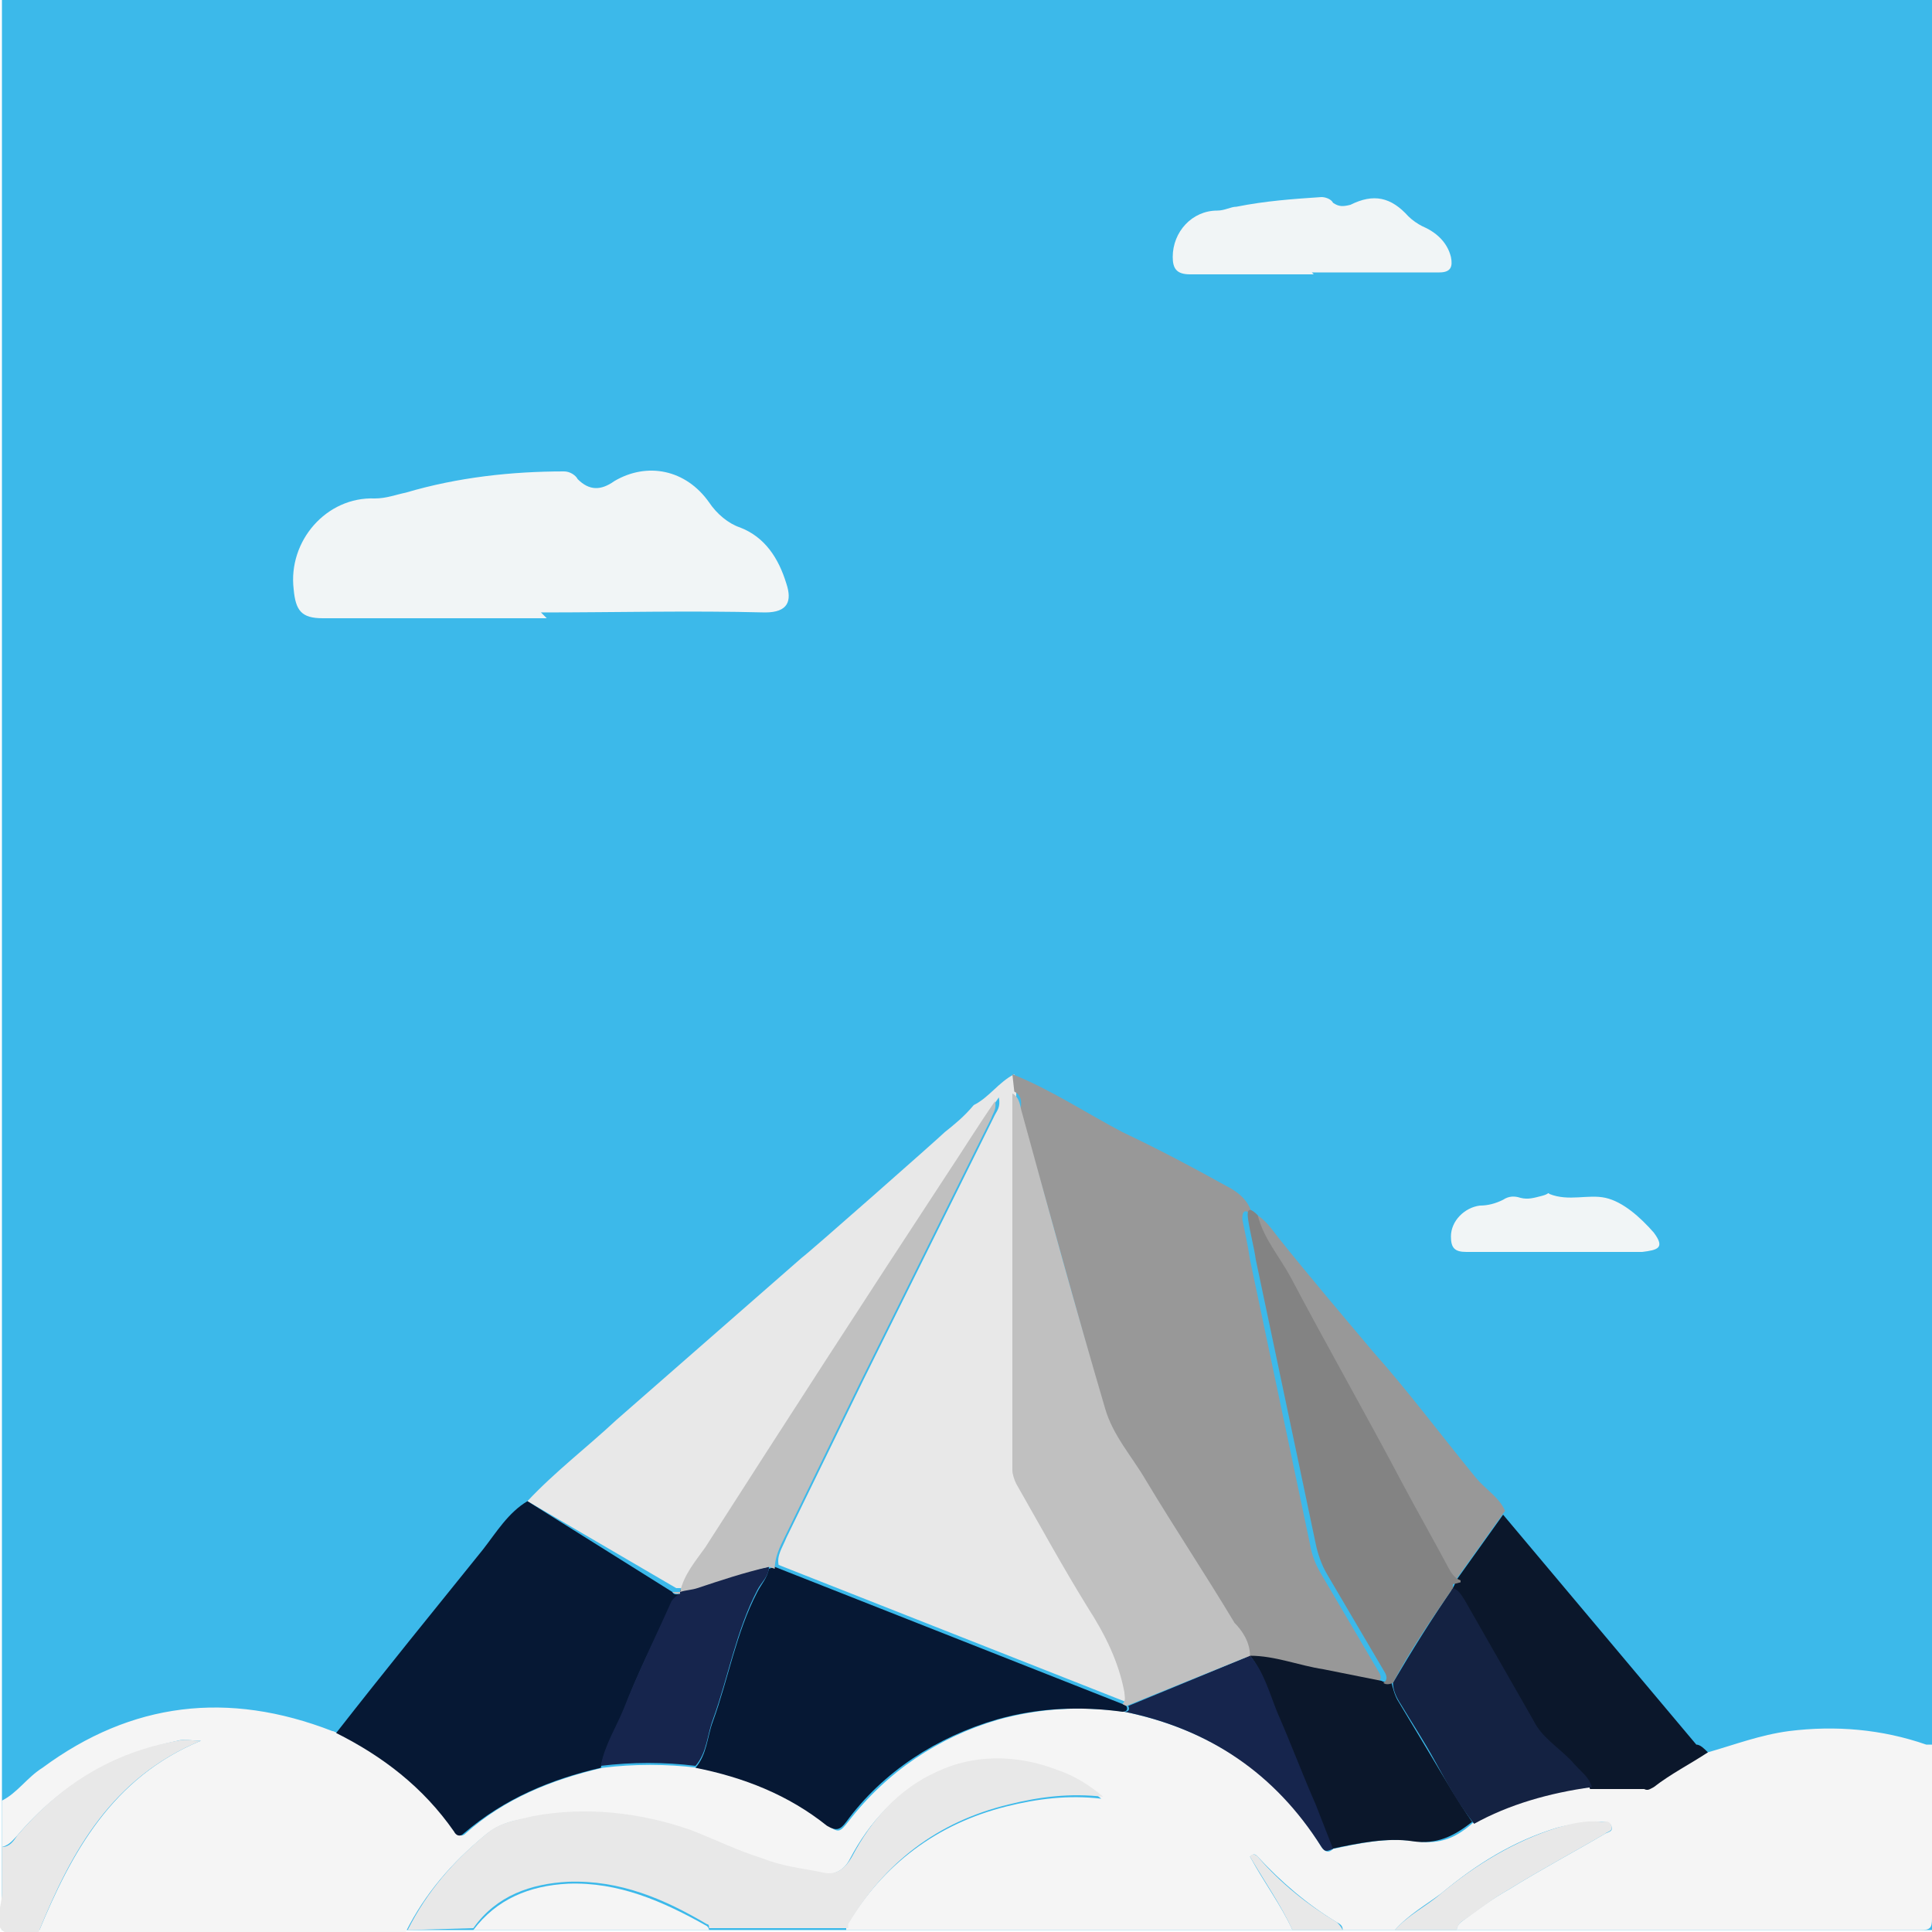
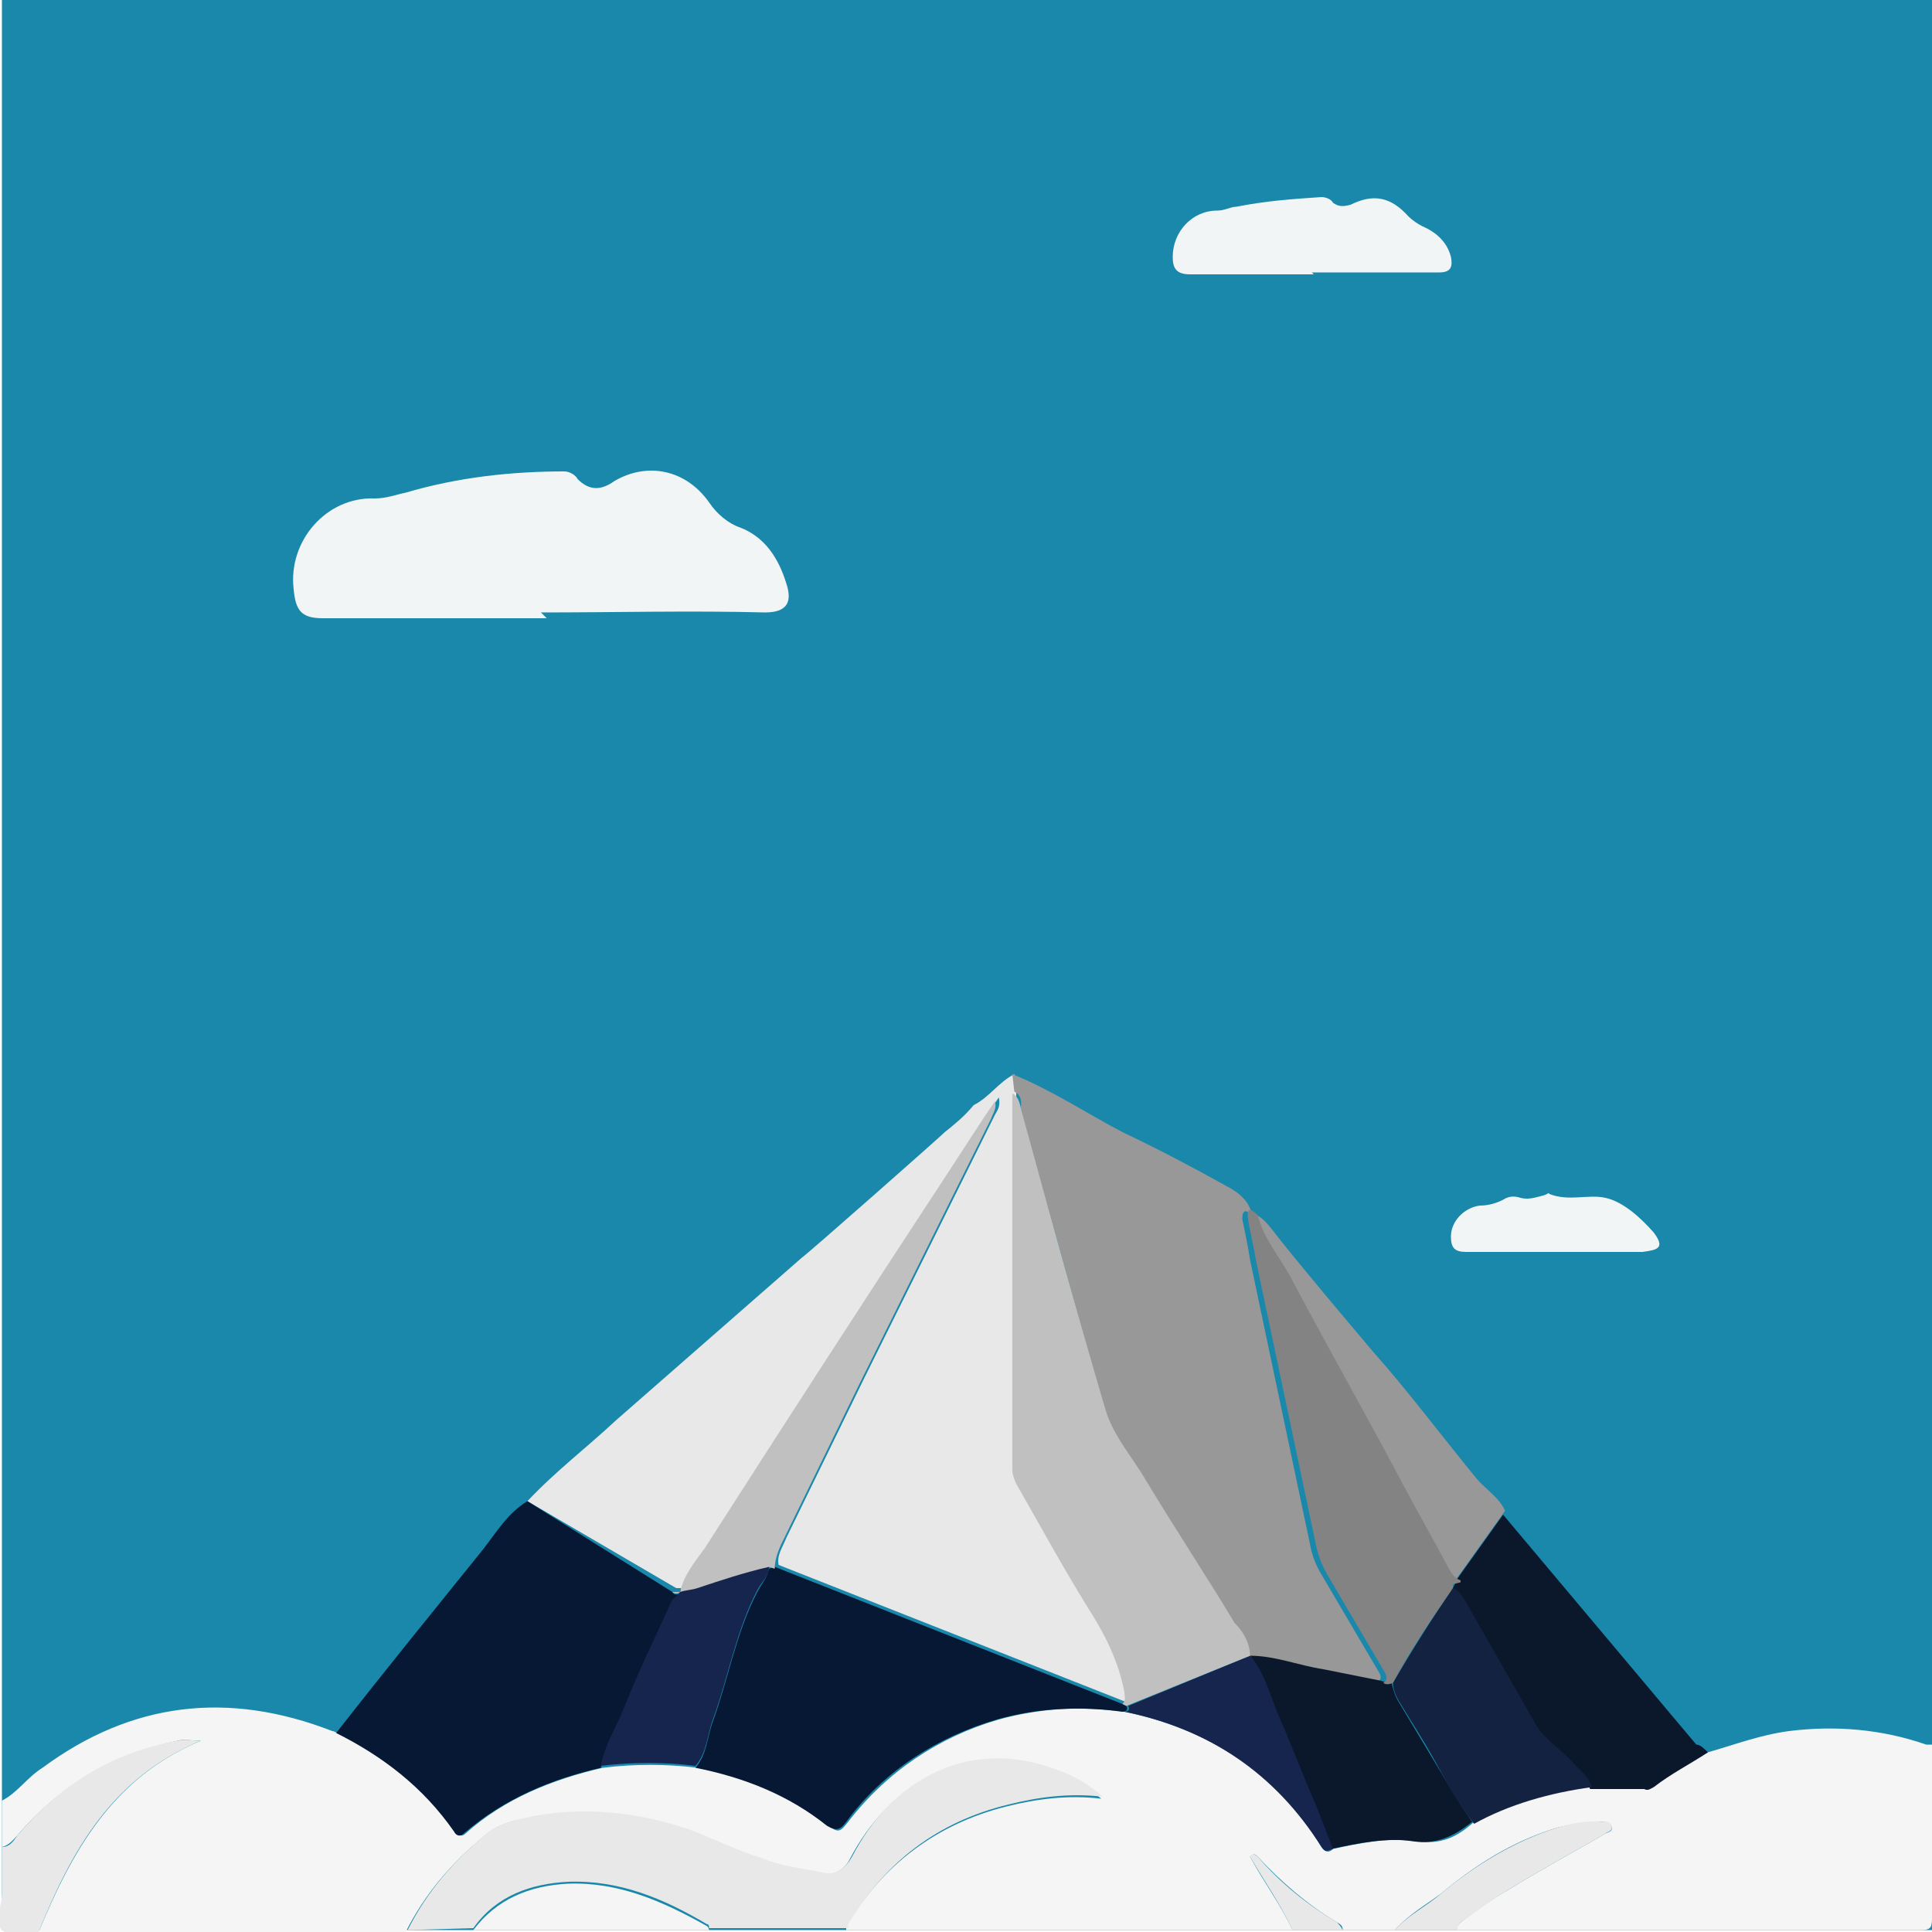
<svg xmlns="http://www.w3.org/2000/svg" version="1.1" id="Layer_1" x="0px" y="0px" viewBox="0 0 100 100" style="enable-background:new 0 0 100 100;" xml:space="preserve">
  <style type="text/css">
- 	.st0{fill:#3CB9EA;}
+ 	.st0{fill:#1A88AA;}
	.st1{fill:#F5F5F5;}
	.st2{fill:#E8E8E8;}
	.st3{fill:#989898;}
	.st4{fill:#061834;}
	.st5{fill:#0B172B;}
	.st6{fill:#F1F5F6;}
	.st7{fill:#142242;}
	.st8{fill:#16254D;}
	.st9{fill:#C0C0C0;}
	.st10{fill:#838383;}
</style>
  <rect x="0.1" class="st0" width="99.9" height="99.9" />
  <g>
-     <path class="st1" d="M88.4,90.7c1.4-0.4,2.7-0.9,4.2-1.1c2.4-0.3,4.8-0.1,7.1,0.7c0.1,0,0.2,0,0.3,0c0,3,0,6,0,9   c0,0.5-0.1,0.6-0.6,0.6h-24c0-0.2,0.1-0.3,0.2-0.4c0.8-0.6,1.6-1.2,2.5-1.7c1.6-1,3.3-1.9,5-2.9c0.2-0.1,0.4-0.1,0.3-0.4   c-0.1-0.2-0.3-0.2-0.5-0.2c-0.8,0-1.5,0.1-2.3,0.3c-2.3,0.7-4.2,1.9-6,3.4c-0.8,0.6-1.7,1.1-2.4,1.9h-2.7c0-0.2-0.1-0.3-0.3-0.4   c-1.5-0.9-2.9-2.1-4.1-3.4c-0.1-0.1-0.2-0.2-0.4,0c0.7,1.3,1.6,2.5,2.2,3.8H43.8c0-0.1,0-0.1,0-0.2c1.9-3.2,4.7-5.3,8.3-6.2   c1.6-0.4,3.2-0.6,4.9-0.4c-0.7-0.6-1.5-1.1-2.4-1.4c-2.1-0.8-4.2-0.9-6.2,0.1c-2,1-3.4,2.5-4.4,4.4c-0.3,0.6-0.8,0.9-1.6,0.8   c-1-0.2-2-0.4-3-0.7c-1.3-0.5-2.5-1.1-3.8-1.5c-2.6-0.9-5.4-1.2-8.1-0.7c-0.9,0.1-1.7,0.3-2.4,0.9c-1.7,1.4-3.1,3-4.1,5H2   c1.7-4.1,3.8-8,8.4-9.9c-0.5,0-0.9-0.1-1.2,0c-3.3,0.7-6.1,2.3-8.3,4.9c-0.2,0.2-0.4,0.5-0.8,0.6v-2.4c0.8-0.4,1.3-1.2,2.1-1.7   c4.6-3.4,9.6-4,15-1.9c0.1,0,0.2,0.1,0.3,0.1c2.4,1.2,4.5,2.9,6.1,5.1c0.1,0.2,0.3,0.3,0.5,0.1c2-1.8,4.5-2.8,7.1-3.4   c1.6-0.2,3.3-0.2,4.9,0c2.5,0.5,4.8,1.4,6.8,3c0.5,0.4,0.6,0.3,1-0.2c2-2.6,4.7-4.4,7.8-5.3c2.2-0.6,4.3-0.7,6.5-0.4   c4.4,0.9,7.9,3.2,10.2,7c0.2,0.3,0.4,0.3,0.6,0.1c1.4-0.3,2.8-0.6,4.2-0.4c1.4,0.2,2.2-0.2,3.1-1c1.9-1,3.9-1.6,6-1.8l2.8,0   c0.2,0,0.4,0,0.5-0.1C86.4,91.7,87.4,91.3,88.4,90.7z" />
+     <path class="st1" d="M88.4,90.7c1.4-0.4,2.7-0.9,4.2-1.1c2.4-0.3,4.8-0.1,7.1,0.7c0.1,0,0.2,0,0.3,0c0,3,0,6,0,9   c0,0.5-0.1,0.6-0.6,0.6h-24c0-0.2,0.1-0.3,0.2-0.4c0.8-0.6,1.6-1.2,2.5-1.7c1.6-1,3.3-1.9,5-2.9c0.2-0.1,0.4-0.1,0.3-0.4   c-0.1-0.2-0.3-0.2-0.5-0.2c-0.8,0-1.5,0.1-2.3,0.3c-2.3,0.7-4.2,1.9-6,3.4c-0.8,0.6-1.7,1.1-2.4,1.9h-2.7c0-0.2-0.1-0.3-0.3-0.4   c-1.5-0.9-2.9-2.1-4.1-3.4c-0.1-0.1-0.2-0.2-0.4,0c0.7,1.3,1.6,2.5,2.2,3.8H43.8c0-0.1,0-0.1,0-0.2c1.9-3.2,4.7-5.3,8.3-6.2   c1.6-0.4,3.2-0.6,4.9-0.4c-0.7-0.6-1.5-1.1-2.4-1.4c-2.1-0.8-4.2-0.9-6.2,0.1S45,94.3,44,96.2c-0.3,0.6-0.8,0.9-1.6,0.8   c-1-0.2-2-0.4-3-0.7c-1.3-0.5-2.5-1.1-3.8-1.5c-2.6-0.9-5.4-1.2-8.1-0.7c-0.9,0.1-1.7,0.3-2.4,0.9c-1.7,1.4-3.1,3-4.1,5H2   c1.7-4.1,3.8-8,8.4-9.9c-0.5,0-0.9-0.1-1.2,0c-3.3,0.7-6.1,2.3-8.3,4.9c-0.2,0.2-0.4,0.5-0.8,0.6v-2.4c0.8-0.4,1.3-1.2,2.1-1.7   c4.6-3.4,9.6-4,15-1.9c0.1,0,0.2,0.1,0.3,0.1c2.4,1.2,4.5,2.9,6.1,5.1c0.1,0.2,0.3,0.3,0.5,0.1c2-1.8,4.5-2.8,7.1-3.4   c1.6-0.2,3.3-0.2,4.9,0c2.5,0.5,4.8,1.4,6.8,3c0.5,0.4,0.6,0.3,1-0.2c2-2.6,4.7-4.4,7.8-5.3c2.2-0.6,4.3-0.7,6.5-0.4   c4.4,0.9,7.9,3.2,10.2,7c0.2,0.3,0.4,0.3,0.6,0.1c1.4-0.3,2.8-0.6,4.2-0.4c1.4,0.2,2.2-0.2,3.1-1c1.9-1,3.9-1.6,6-1.8h2.8   c0.2,0,0.4,0,0.5-0.1C86.4,91.7,87.4,91.3,88.4,90.7z" />
    <path class="st2" d="M21.1,99.9c1-2,2.4-3.6,4.1-5c0.7-0.6,1.6-0.7,2.4-0.9c2.7-0.5,5.5-0.2,8.1,0.7c1.3,0.5,2.5,1.1,3.8,1.5   c1,0.4,2,0.5,3,0.7c0.7,0.2,1.2-0.1,1.6-0.8c1-1.9,2.4-3.5,4.4-4.4c1.9-0.9,4.1-0.9,6.2-0.1c0.9,0.3,1.7,0.8,2.4,1.4   c-1.7-0.2-3.3,0-4.9,0.4c-3.7,0.9-6.4,3-8.3,6.2c0,0.1,0,0.1,0,0.2h-7.2c0-0.1,0-0.2-0.1-0.2c-2.2-1.3-4.5-2.3-7.2-2.2   c-1.9,0.1-3.7,0.7-4.9,2.4L21.1,99.9z" />
-     <path class="st2" d="M0.1,95.6c0.4,0,0.6-0.3,0.8-0.6c2.2-2.6,4.9-4.3,8.3-4.9c0.4-0.1,0.7,0,1.2,0c-4.6,1.9-6.7,5.7-8.4,9.9   c-0.6,0-1.5,0.3-1.9-0.1S0.1,98.6,0.1,98L0.1,95.6z" />
+     <path class="st2" d="M0.1,95.6c0.4,0,0.6-0.3,0.8-0.6c2.2-2.6,4.9-4.3,8.3-4.9c0.4-0.1,0.7,0,1.2,0C5.8,92,3.7,95.8,2,100   c-0.6,0-1.5,0.3-1.9-0.1s0-1.3,0-1.9V95.6z" />
    <path class="st1" d="M24.5,99.9c1.2-1.6,2.9-2.3,4.9-2.4c2.6-0.1,4.9,0.9,7.2,2.2c0,0,0.1,0.1,0.1,0.2L24.5,99.9z" />
-     <path class="st2" d="M72.2,99.9c0.7-0.8,1.6-1.2,2.4-1.9c1.8-1.5,3.8-2.7,6-3.4c0.7-0.2,1.5-0.4,2.3-0.3c0.2,0,0.4-0.1,0.5,0.2   s-0.2,0.3-0.3,0.4c-1.7,1-3.4,1.9-5,2.9c-0.9,0.5-1.6,1.1-2.5,1.7c-0.1,0.1-0.2,0.3-0.2,0.4H72.2z" />
-     <path class="st2" d="M66.9,99.9c-0.6-1.3-1.5-2.6-2.2-3.8c0.1-0.2,0.3-0.1,0.4,0c1.2,1.4,2.6,2.5,4.1,3.4c0.1,0.1,0.2,0.2,0.3,0.4   L66.9,99.9z" />
-     <path class="st2" d="M27.3,77.7c1.4-1.5,3.1-2.8,4.6-4.2c3.2-2.8,6.4-5.6,9.6-8.4c0.3-0.2,7.1-6.2,7.4-6.5c0.5-0.4,1-0.8,1.5-1.4   c0.8-0.4,1.3-1.2,2.1-1.6l0.1,0.9c0,0.2,0,0.3,0,0.5c0,6.4,0,12.7,0,19c0,0.3,0.1,0.5,0.2,0.7c1.2,2.1,2.4,4.3,3.7,6.4   c0.8,1.4,1.5,2.8,1.9,4.4c0,0.2,0.2,0.4-0.1,0.6l-18-7.1c-0.1-0.5,0.2-0.9,0.4-1.4l4-8.2l6.8-13.7c0.1-0.2,0.3-0.4,0.2-0.9   c-0.9,1.3-1.7,2.6-2.5,3.8c-4.2,6.4-8.3,12.8-12.5,19.3c-0.5,0.7-1.1,1.4-1.3,2.3l0,0l-0.4,0L27.3,77.7z" />
-     <path class="st3" d="M52.5,56.5l-0.1-0.9c2,0.8,3.8,2,5.7,3c1.9,0.9,3.6,1.8,5.4,2.8c0.6,0.3,1.2,0.8,1.3,1.5l0,0   c-0.3-0.3-0.5-0.3-0.5,0.2c0.1,0.5,0.3,1.4,0.4,2.1l3.1,14.7c0.1,0.6,0.3,1.1,0.6,1.6c1,1.7,2,3.4,3,5.1c0.1,0.2,0.1,0.3-0.1,0.5   c-1-0.2-2-0.4-3-0.6c-1.3-0.2-2.5-0.7-3.8-0.7c0,0,0-0.1,0-0.1c0-0.7-0.4-1.3-0.7-1.8c-1.5-2.5-3.1-4.9-4.6-7.4   c-0.7-1.2-1.7-2.3-2.1-3.7c-1.4-5.1-2.8-10.2-4.3-15.3C52.9,57.1,52.9,56.7,52.5,56.5z" />
+     <path class="st2" d="M72.2,99.9c0.7-0.8,1.6-1.2,2.4-1.9c1.8-1.5,3.8-2.7,6-3.4c0.7-0.2,1.5-0.4,2.3-0.3c0.2,0,0.4-0.1,0.5,0.2   s-0.2,0.3-0.3,0.4c-1.7,1-3.4,1.9-5,2.9c-0.9,0.5-1.6,1.1-2.5,1.7c-0.1,0.1-0.2,0.3-0.2,0.4C75.4,99.9,72.2,99.9,72.2,99.9z" />
+     <path class="st2" d="M66.9,99.9c-0.6-1.3-1.5-2.6-2.2-3.8c0.1-0.2,0.3-0.1,0.4,0c1.2,1.4,2.6,2.5,4.1,3.4c0.1,0.1,0.2,0.2,0.3,0.4   H66.9z" />
+     <path class="st2" d="M27.3,77.7c1.4-1.5,3.1-2.8,4.6-4.2c3.2-2.8,6.4-5.6,9.6-8.4c0.3-0.2,7.1-6.2,7.4-6.5c0.5-0.4,1-0.8,1.5-1.4   c0.8-0.4,1.3-1.2,2.1-1.6l0.1,0.9c0,0.2,0,0.3,0,0.5c0,6.4,0,12.7,0,19c0,0.3,0.1,0.5,0.2,0.7c1.2,2.1,2.4,4.3,3.7,6.4   c0.8,1.4,1.5,2.8,1.9,4.4c0,0.2,0.2,0.4-0.1,0.6l-18-7.1c-0.1-0.5,0.2-0.9,0.4-1.4l4-8.2l6.8-13.7c0.1-0.2,0.3-0.4,0.2-0.9   c-0.9,1.3-1.7,2.6-2.5,3.8C45,67,40.9,73.4,36.7,79.9c-0.5,0.7-1.1,1.4-1.3,2.3l0,0H35L27.3,77.7z" />
+     <path class="st3" d="M52.5,56.5l-0.1-0.9c2,0.8,3.8,2,5.7,3c1.9,0.9,3.6,1.8,5.4,2.8c0.6,0.3,1.2,0.8,1.3,1.5l0,0   c-0.3-0.3-0.5-0.3-0.5,0.2c0.1,0.5,0.3,1.4,0.4,2.1l3.1,14.7c0.1,0.6,0.3,1.1,0.6,1.6c1,1.7,2,3.4,3,5.1c0.1,0.2,0.1,0.3-0.1,0.5   c-1-0.2-2-0.4-3-0.6c-1.3-0.2-2.5-0.7-3.8-0.7v-0.1c0-0.7-0.4-1.3-0.7-1.8c-1.5-2.5-3.1-4.9-4.6-7.4c-0.7-1.2-1.7-2.3-2.1-3.7   c-1.4-5.1-2.8-10.2-4.3-15.3C52.9,57.1,52.9,56.7,52.5,56.5z" />
    <path class="st4" d="M27.3,77.7l7.5,4.7c0.1,0.2,0.3,0.1,0.4,0.1c-0.2,0.2-0.4,0.3-0.5,0.6c-0.8,1.8-1.7,3.5-2.4,5.4   c-0.4,1-1,1.9-1.2,3c-2.6,0.6-5,1.6-7.1,3.4c-0.2,0.2-0.4,0.1-0.5-0.1c-1.6-2.3-3.7-3.9-6.1-5.1c2.5-3.2,5.1-6.4,7.6-9.5   C25.7,79.3,26.3,78.3,27.3,77.7z" />
-     <path class="st5" d="M88.4,90.7c-0.9,0.6-1.9,1.1-2.8,1.8c-0.2,0.1-0.3,0.2-0.5,0.1l-2.8,0c-0.2-0.6-0.7-1-1.1-1.4   c-0.4-0.4-1.5-1.2-1.9-2c-1.1-2.1-2.4-4.2-3.6-6.3c-0.1-0.3-0.3-0.5-0.6-0.6l0.1-0.1l0.1-0.2c0,0,0-0.1,0-0.1l2.5-3.5l10,11.9   C88,90.3,88.2,90.5,88.4,90.7z" />
+     <path class="st5" d="M88.4,90.7c-0.9,0.6-1.9,1.1-2.8,1.8c-0.2,0.1-0.3,0.2-0.5,0.1h-2.8c-0.2-0.6-0.7-1-1.1-1.4s-1.5-1.2-1.9-2   c-1.1-2.1-2.4-4.2-3.6-6.3c-0.1-0.3-0.3-0.5-0.6-0.6l0.1-0.1l0.1-0.2v-0.1l2.5-3.5l10,11.9C88,90.3,88.2,90.5,88.4,90.7z" />
    <path class="st3" d="M77.9,78.2l-2.5,3.5c-0.4,0-0.5-0.4-0.6-0.6c-0.8-1.4-1.6-2.9-2.4-4.4c-1.9-3.5-3.9-7.1-5.8-10.7   c-0.6-1.1-1.4-2-1.7-3.2l0,0c0.6,0.3,0.9,0.8,1.3,1.3c1.6,2,3.3,4,4.9,5.9c1.7,1.9,3.5,4.3,5.3,6.5C76.9,77.1,77.6,77.5,77.9,78.2z   " />
    <path class="st6" d="M28.3,32c-3.9,0-7.7,0-11.6,0c-1.1,0-1.4-0.4-1.5-1.5c-0.3-2.5,1.7-4.8,4.2-4.7c0.6,0,1.1-0.2,1.6-0.3   c2.7-0.8,5.5-1.1,8.2-1.1c0.3,0,0.6,0.2,0.7,0.4c0.6,0.6,1.2,0.6,1.9,0.1c1.7-1,3.7-0.6,4.9,1.1c0.4,0.6,1,1.1,1.6,1.3   c1.3,0.5,2,1.6,2.4,2.9c0.3,0.9,0.1,1.5-1.1,1.5c-3.9-0.1-7.7,0-11.6,0L28.3,32z" />
    <path class="st6" d="M68,14.2c-2.1,0-4.2,0-6.4,0c-0.7,0-0.9-0.3-0.9-0.9c0-1.3,1-2.4,2.3-2.4c0.4,0,0.7-0.2,1-0.2   c1.5-0.3,2.9-0.4,4.4-0.5c0.2,0,0.5,0.1,0.6,0.3c0.3,0.2,0.5,0.2,0.9,0.1c1.2-0.6,2.1-0.4,3,0.6c0.2,0.2,0.5,0.4,0.7,0.5   c0.7,0.3,1.3,0.8,1.5,1.6c0.1,0.5,0,0.8-0.6,0.8c-2.2,0-4.4,0-6.6,0L68,14.2z" />
-     <path class="st6" d="M80.4,64.8c-1.5,0-3,0-4.5,0c-0.6,0-0.8-0.2-0.8-0.8c0-0.8,0.7-1.5,1.5-1.6c0.4,0,0.8-0.1,1.2-0.3   c0.3-0.2,0.6-0.2,0.9-0.1c0.4,0.1,0.7,0,1.1-0.1c0.4-0.1,0.3-0.2,0.4-0.1c1,0.4,2,0,2.9,0.2s1.8,1,2.5,1.8c0.6,0.8,0.2,0.9-0.6,1   h-4.6V64.8z" />
+     <path class="st6" d="M80.4,64.8c-1.5,0-3,0-4.5,0c-0.6,0-0.8-0.2-0.8-0.8c0-0.8,0.7-1.5,1.5-1.6c0.4,0,0.8-0.1,1.2-0.3   c0.3-0.2,0.6-0.2,0.9-0.1c0.4,0.1,0.7,0,1.1-0.1s0.3-0.2,0.4-0.1c1,0.4,2,0,2.9,0.2s1.8,1,2.5,1.8c0.6,0.8,0.2,0.9-0.6,1H80.4   L80.4,64.8z" />
    <path class="st4" d="M40.1,81.1l18,7.1l0.2,0.1c0.1,0.2,0,0.3-0.2,0.3c-2.2-0.3-4.4-0.2-6.5,0.4c-3.1,0.9-5.9,2.7-7.8,5.3   c-0.3,0.4-0.5,0.5-1,0.2c-2-1.6-4.3-2.5-6.8-3c0.6-0.7,0.6-1.6,0.9-2.4c0.8-2.2,1.2-4.6,2.3-6.7c0.2-0.4,0.5-0.7,0.6-1.2L40.1,81.1   z" />
-     <path class="st5" d="M64.7,85.7c1.3,0,2.5,0.5,3.8,0.7c1,0.2,2,0.4,3,0.6c0.2,0.1,0.4,0.1,0.5,0c0.1,0.4,0.2,0.8,0.4,1.1   c0.6,1,1.2,2,1.8,3c0.6,1,1.3,2.2,2,3.2c-0.9,0.7-1.8,1.2-3.1,1c-1.3-0.2-2.8,0.1-4.2,0.4l-0.9-2.3c-0.7-1.6-1.3-3.2-2-4.8   C65.7,87.7,65.4,86.6,64.7,85.7z" />
+     <path class="st5" d="M64.7,85.7c1.3,0,2.5,0.5,3.8,0.7c1,0.2,2,0.4,3,0.6c0.2,0.1,0.4,0.1,0.5,0c0.1,0.4,0.2,0.8,0.4,1.1   c0.6,1,1.2,2,1.8,3c0.6,1,1.3,2.2,2,3.2c-0.9,0.7-1.8,1.2-3.1,1c-1.3-0.2-2.8,0.1-4.2,0.4L68,93.4c-0.7-1.6-1.3-3.2-2-4.8   C65.7,87.7,65.4,86.6,64.7,85.7z" />
    <path class="st7" d="M76.3,94.4c-0.8-1-1.4-2.1-2-3.2s-1.2-2-1.8-3c-0.2-0.3-0.4-0.7-0.4-1.1c1-1.7,2-3.3,3.1-4.9   c0.3,0.1,0.4,0.3,0.6,0.6c1.2,2.1,2.4,4.2,3.6,6.3c0.4,0.8,1.2,1.3,1.9,2c0.6,0.7,0.9,0.8,1.1,1.4C80.2,92.8,78.1,93.4,76.3,94.4z" />
-     <path class="st8" d="M39.8,81.1c0,0.5-0.4,0.8-0.6,1.2c-1.1,2.1-1.5,4.5-2.3,6.7c-0.3,0.8-0.3,1.7-0.9,2.4c-1.6-0.2-3.3-0.2-4.9,0   c0.2-1.1,0.8-2,1.2-3c0.7-1.8,1.6-3.6,2.4-5.4c0.1-0.3,0.4-0.4,0.5-0.6c0,0,0-0.1,0-0.1l0,0c0.3-0.1,0.6-0.1,0.9-0.2   C37.3,81.8,38.6,81.3,39.8,81.1z" />
-     <path class="st8" d="M64.7,85.7c0.7,0.8,1,1.9,1.4,2.9c0.7,1.6,1.3,3.2,2,4.8l0.9,2.3c-0.3,0.1-0.4,0.2-0.6-0.1   c-2.4-3.8-5.8-6.1-10.2-7c0.2,0,0.3-0.1,0.2-0.3L64.7,85.7C64.7,85.7,64.7,85.7,64.7,85.7z" />
+     <path class="st8" d="M39.8,81.1c0,0.5-0.4,0.8-0.6,1.2c-1.1,2.1-1.5,4.5-2.3,6.7c-0.3,0.8-0.3,1.7-0.9,2.4c-1.6-0.2-3.3-0.2-4.9,0   c0.2-1.1,0.8-2,1.2-3c0.7-1.8,1.6-3.6,2.4-5.4c0.1-0.3,0.4-0.4,0.5-0.6v-0.1l0,0c0.3-0.1,0.6-0.1,0.9-0.2   C37.3,81.8,38.6,81.3,39.8,81.1z" />
+     <path class="st8" d="M64.7,85.7c0.7,0.8,1,1.9,1.4,2.9c0.7,1.6,1.3,3.2,2,4.8l0.9,2.3c-0.3,0.1-0.4,0.2-0.6-0.1   c-2.4-3.8-5.8-6.1-10.2-7c0.2,0,0.3-0.1,0.2-0.3L64.7,85.7L64.7,85.7z" />
    <path class="st9" d="M64.7,85.7l-6.4,2.6l-0.2-0.1c0.2-0.2,0.1-0.4,0.1-0.6c-0.3-1.6-1-3-1.9-4.4c-1.3-2.1-2.5-4.3-3.7-6.4   c-0.1-0.2-0.2-0.5-0.2-0.7c0-6.4,0-12.7,0-19c0-0.2,0-0.3,0-0.5c0.4,0.2,0.4,0.7,0.5,1c1.4,5.1,2.8,10.2,4.3,15.3   c0.4,1.4,1.4,2.5,2.1,3.7c1.5,2.5,3.1,4.9,4.6,7.4C64.3,84.4,64.7,85,64.7,85.7z" />
    <path class="st9" d="M39.8,81.1c-1.3,0.3-2.5,0.7-3.7,1.1c-0.3,0.1-0.6,0.1-0.9,0.2c0.2-0.9,0.8-1.6,1.3-2.3   c4.1-6.4,8.3-12.9,12.5-19.3c0.8-1.2,1.6-2.5,2.5-3.8c0.1,0.4-0.1,0.6-0.2,0.9l-6.8,13.7l-4,8.2c-0.2,0.4-0.4,0.9-0.4,1.4   L39.8,81.1z" />
-     <path class="st9" d="M35.2,82.4c0,0,0,0.1,0,0.1c-0.1,0-0.3,0-0.4-0.1L35.2,82.4z" />
-     <path class="st10" d="M75.2,82.2c-1.1,1.6-2.2,3.2-3.1,4.9c-0.2,0.1-0.4,0.1-0.5,0c0.2-0.1,0.2-0.3,0.1-0.5c-1-1.7-2-3.4-3-5.1   c-0.3-0.5-0.5-1.1-0.6-1.6l-3.1-14.7c-0.1-0.7-0.3-1.4-0.4-2.1c-0.1-0.7,0.2-0.5,0.5-0.2c0.3,1.2,1.1,2.1,1.7,3.2   c1.9,3.6,3.9,7.1,5.8,10.7c0.8,1.5,1.6,2.9,2.4,4.4c0.1,0.2,0.3,0.5,0.6,0.6c0,0,0,0.1,0,0.1L75.2,82L75.2,82.2z" />
+     <path class="st9" d="M35.2,82.4L35.2,82.4c-0.1,0.1-0.3,0.1-0.4,0H35.2z" />
+     <path class="st10" d="M75.2,82.2c-1.1,1.6-2.2,3.2-3.1,4.9c-0.2,0.1-0.4,0.1-0.5,0c0.2-0.1,0.2-0.3,0.1-0.5c-1-1.7-2-3.4-3-5.1   c-0.3-0.5-0.5-1.1-0.6-1.6L65,65.2c-0.1-0.7-0.3-1.4-0.4-2.1c-0.1-0.7,0.2-0.5,0.5-0.2c0.3,1.2,1.1,2.1,1.7,3.2   c1.9,3.6,3.9,7.1,5.8,10.7c0.8,1.5,1.6,2.9,2.4,4.4c0.1,0.2,0.3,0.5,0.6,0.6v0.1L75.2,82V82.2z" />
    <path class="st7" d="M75.2,82l0.1-0.2L75.2,82z" />
  </g>
</svg>
